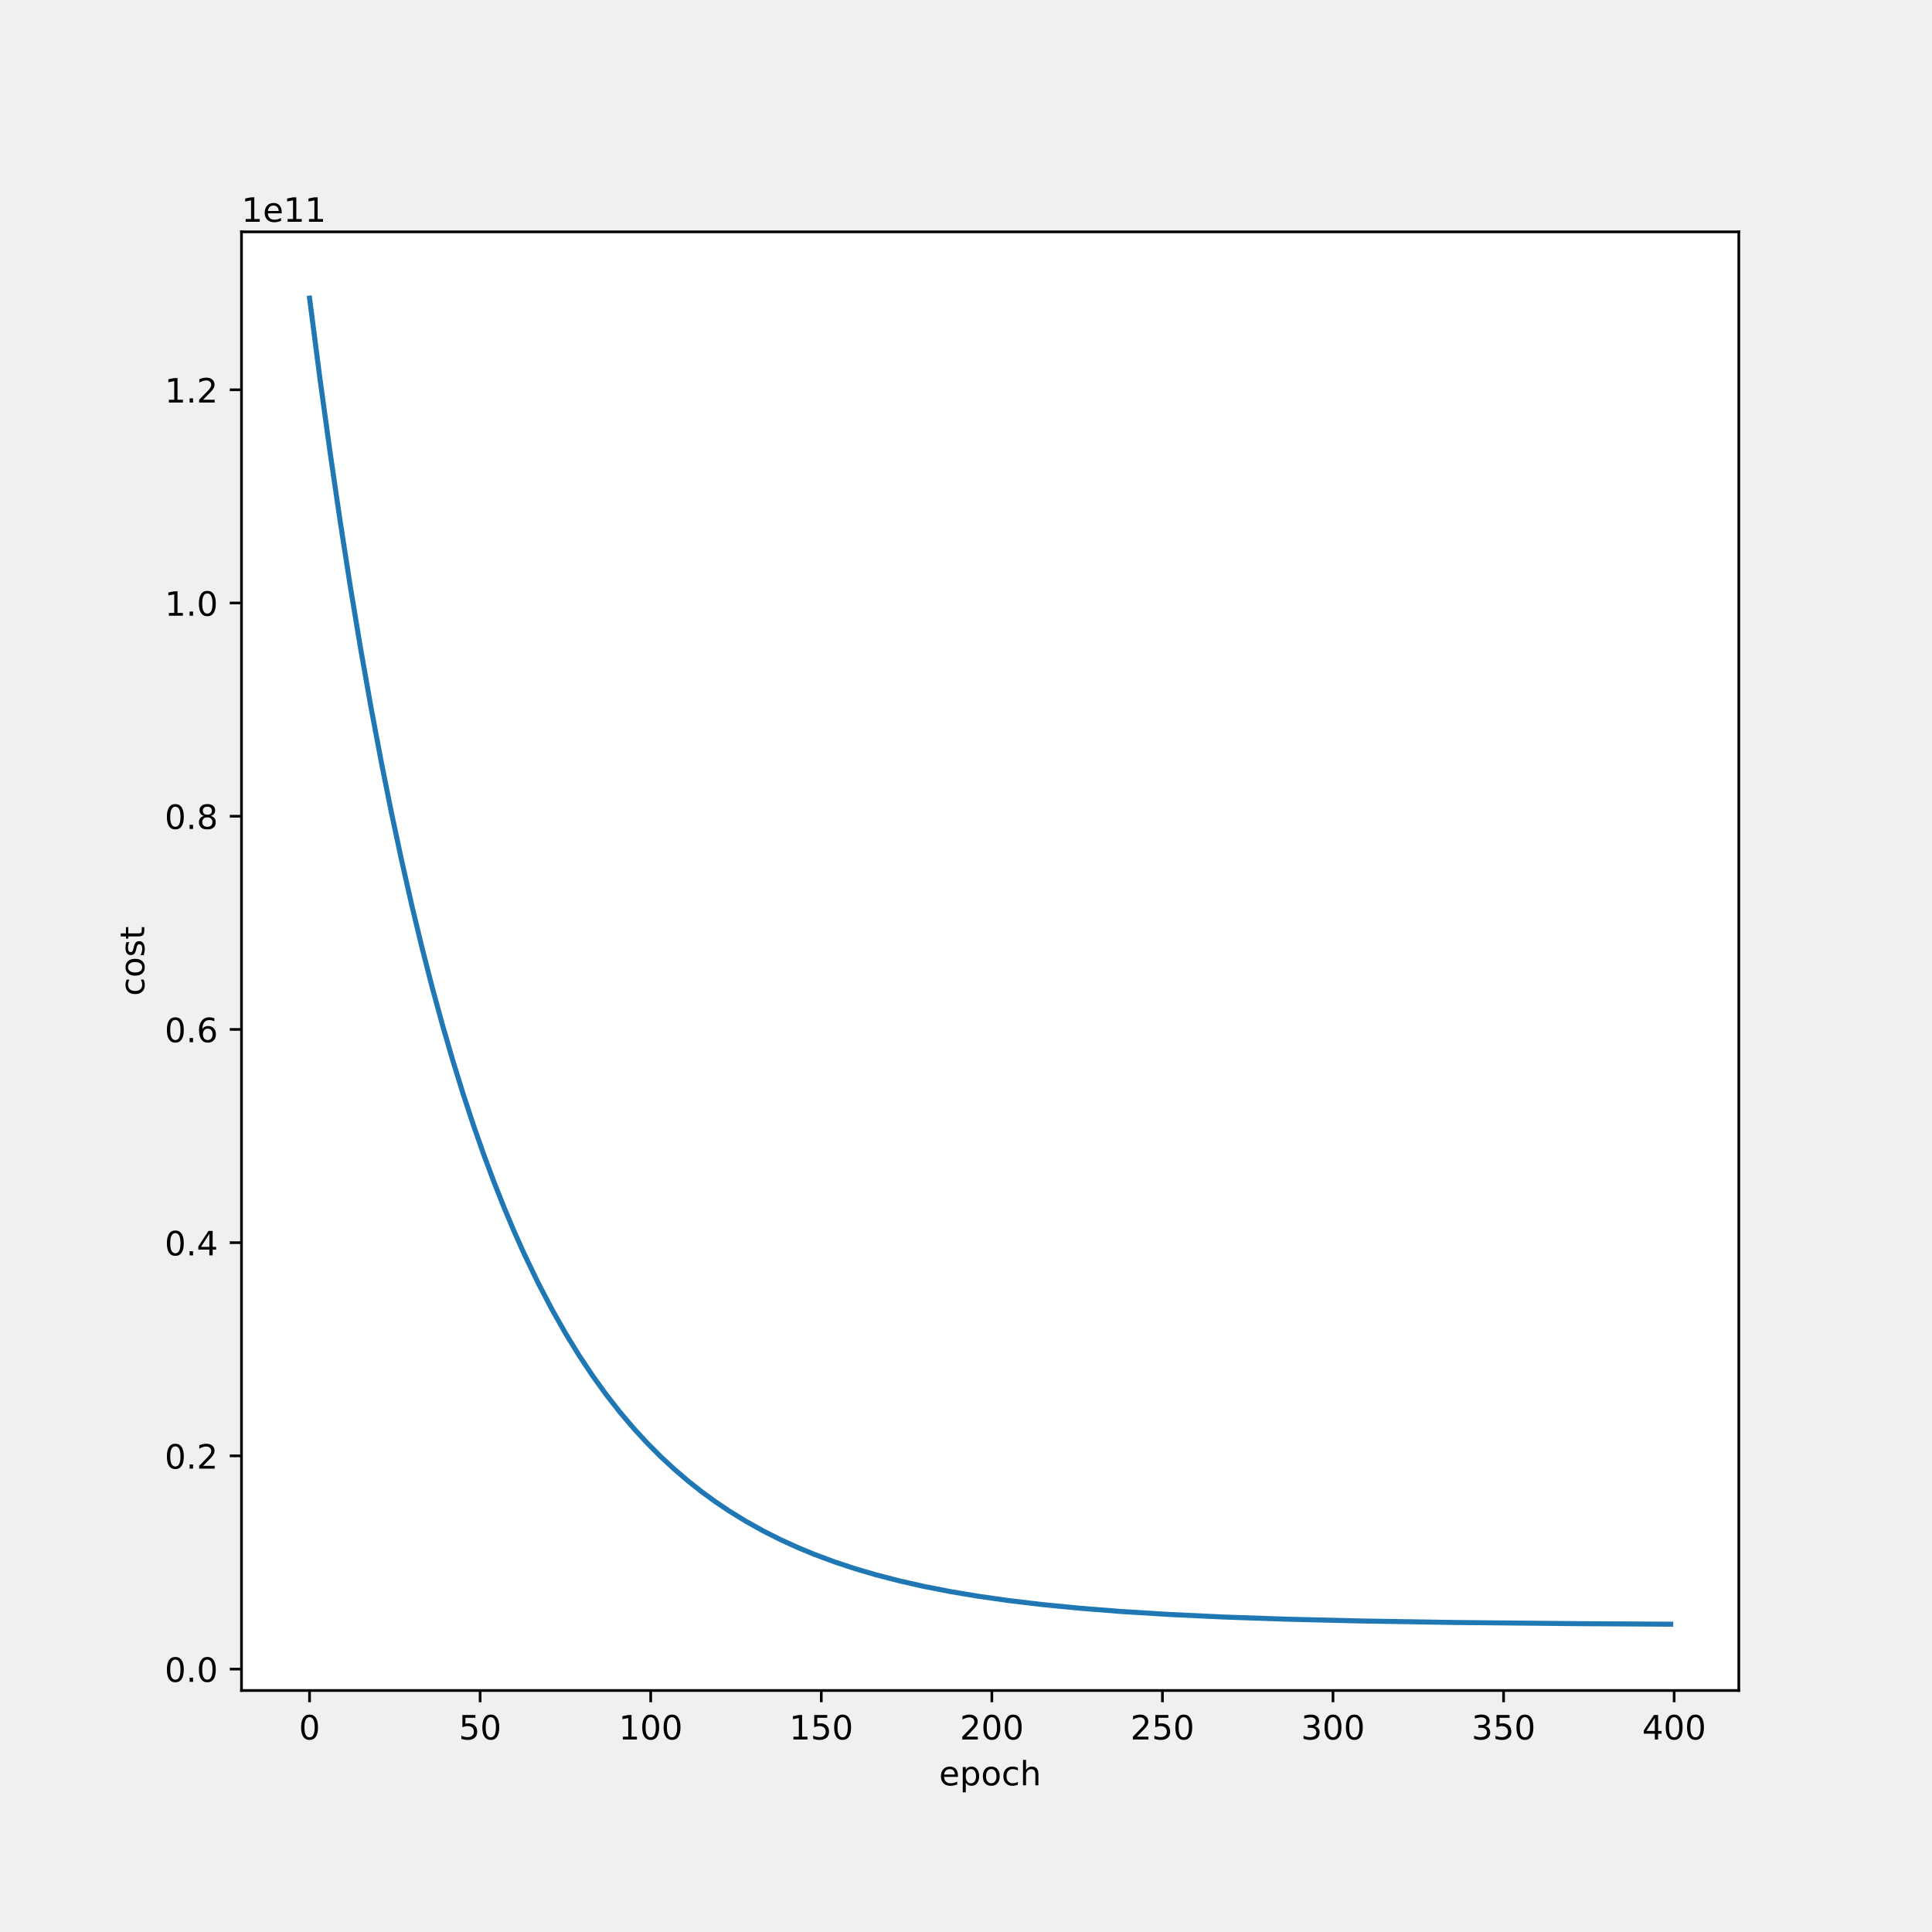
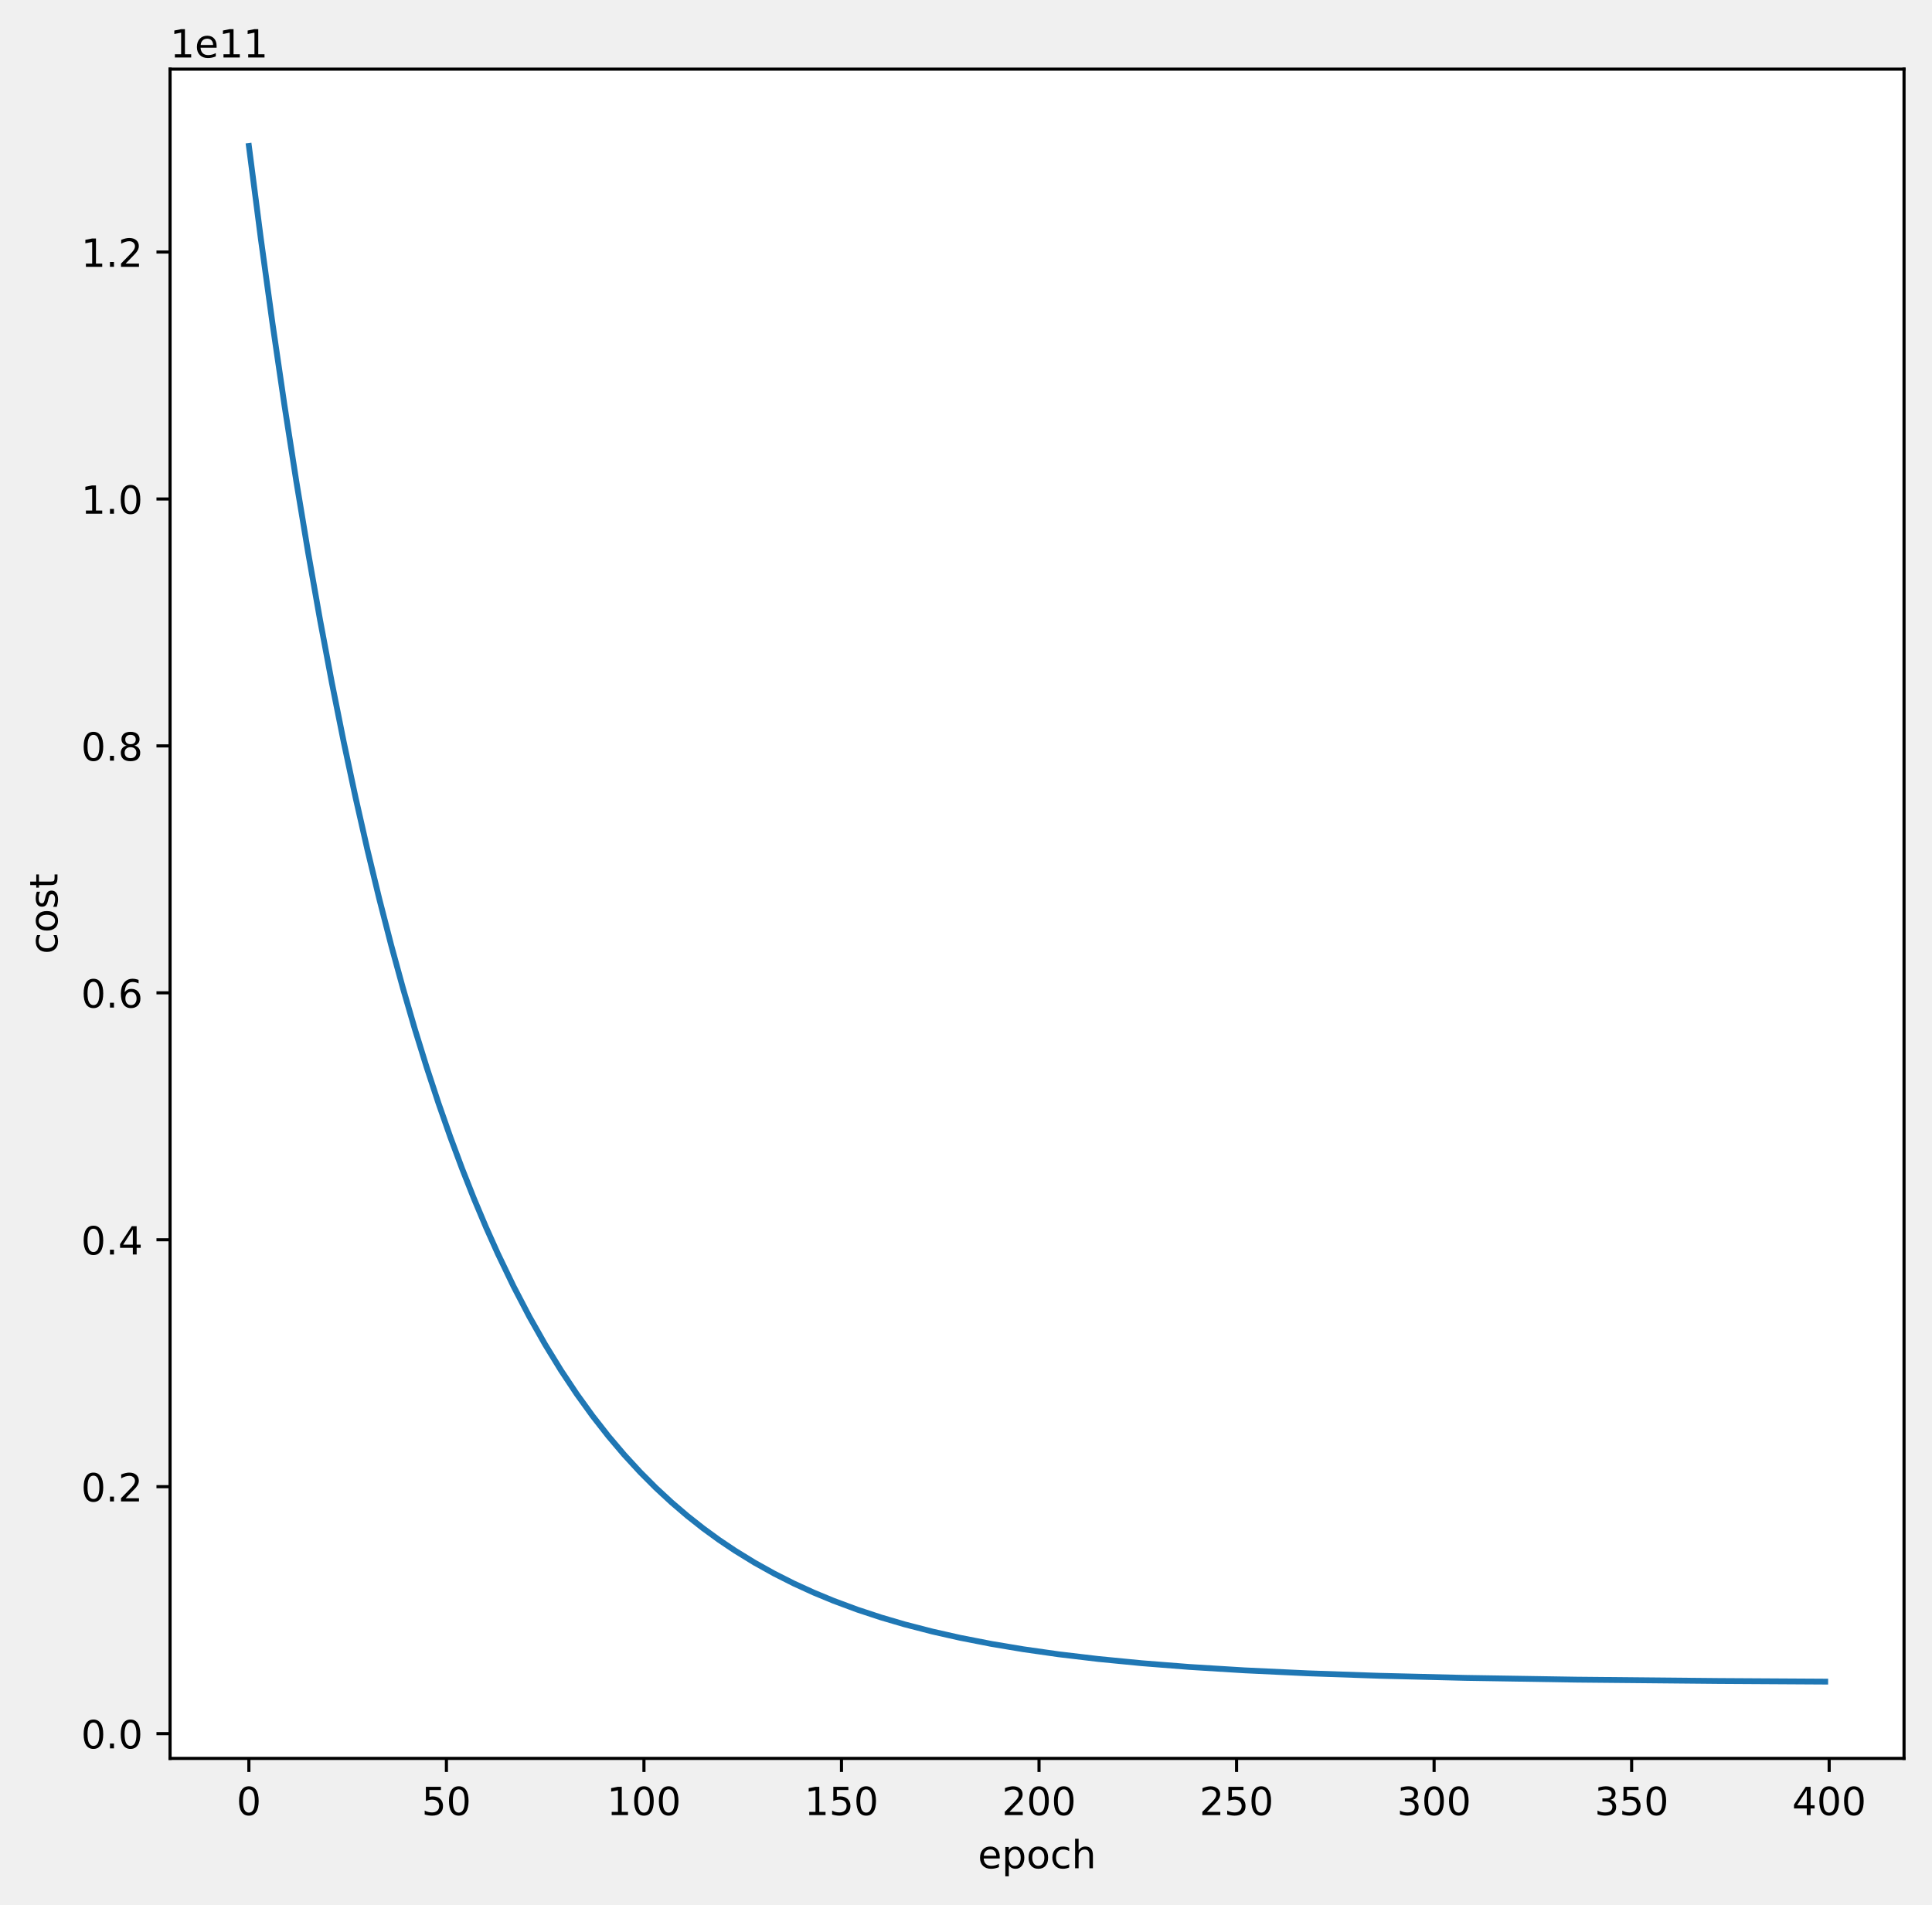
- <svg xmlns="http://www.w3.org/2000/svg" xmlns:xlink="http://www.w3.org/1999/xlink" height="576pt" version="1.1" viewBox="0 0 576 576" width="576pt">
+ <svg xmlns="http://www.w3.org/2000/svg" xmlns:xlink="http://www.w3.org/1999/xlink" height="490.235pt" version="1.1" viewBox="0 0 497.381 490.235" width="497.381pt">
  <defs>
    <style type="text/css">*{stroke-linecap:butt;stroke-linejoin:round;}</style>
  </defs>
  <g id="figure_1">
    <g id="patch_1">
-       <path d="M 0 576  L 576 576  L 576 0  L 0 0  z " style="fill:none;" />
+       <path d="M 0 490.235  L 497.381 490.235  L 497.381 0  L 0 0  z " style="fill:none;" />
    </g>
    <g id="axes_1">
      <g id="patch_2">
-         <path d="M 72 504  L 518.4 504  L 518.4 69.12  L 72 69.12  z " style="fill:#ffffff;" />
+         <path d="M 43.781 452.678  L 490.181 452.678  L 490.181 17.798  L 43.781 17.798  z " style="fill:#ffffff;" />
      </g>
      <g id="matplotlib.axis_1">
        <g id="xtick_1">
          <g id="line2d_1">
            <defs>
-               <path d="M 0 0  L 0 3.5  " id="md3f984f193" style="stroke:#000000;stroke-width:0.8;" />
+               <path d="M 0 0  L 0 3.5  " id="md3afca16aa" style="stroke:#000000;stroke-width:0.8;" />
            </defs>
            <g>
-               <use style="stroke:#000000;stroke-width:0.8;" x="92.291" xlink:href="#md3f984f193" y="504" />
+               <use style="stroke:#000000;stroke-width:0.8;" x="64.072" xlink:href="#md3afca16aa" y="452.678" />
            </g>
          </g>
          <g id="text_1">
-             <g transform="translate(89.10966 518.5984)scale(0.1 -0.1)">
+             <g transform="translate(60.89091 467.2769)scale(0.1 -0.1)">
              <defs>
                <path d="M 31.781 66.406  Q 24.172 66.406 20.328 58.906  Q 16.5 51.422 16.5 36.375  Q 16.5 21.391 20.328 13.891  Q 24.172 6.391 31.781 6.391  Q 39.453 6.391 43.281 13.891  Q 47.125 21.391 47.125 36.375  Q 47.125 51.422 43.281 58.906  Q 39.453 66.406 31.781 66.406  z M 31.781 74.219  Q 44.047 74.219 50.516 64.516  Q 56.984 54.828 56.984 36.375  Q 56.984 17.969 50.516 8.266  Q 44.047 -1.422 31.781 -1.422  Q 19.531 -1.422 13.062 8.266  Q 6.594 17.969 6.594 36.375  Q 6.594 54.828 13.062 64.516  Q 19.531 74.219 31.781 74.219  z " id="DejaVuSans-48" />
              </defs>
              <use xlink:href="#DejaVuSans-48" />
            </g>
          </g>
        </g>
        <g id="xtick_2">
          <g id="line2d_2">
            <g>
-               <use style="stroke:#000000;stroke-width:0.8;" x="143.145" xlink:href="#md3f984f193" y="504" />
+               <use style="stroke:#000000;stroke-width:0.8;" x="114.927" xlink:href="#md3afca16aa" y="452.678" />
            </g>
          </g>
          <g id="text_2">
-             <g transform="translate(136.7828 518.5984)scale(0.1 -0.1)">
+             <g transform="translate(108.5641 467.2769)scale(0.1 -0.1)">
              <defs>
                <path d="M 10.797 72.906  L 49.516 72.906  L 49.516 64.594  L 19.828 64.594  L 19.828 46.734  Q 21.969 47.469 24.109 47.828  Q 26.266 48.188 28.422 48.188  Q 40.625 48.188 47.75 41.5  Q 54.891 34.812 54.891 23.391  Q 54.891 11.625 47.562 5.094  Q 40.234 -1.422 26.906 -1.422  Q 22.312 -1.422 17.547 -0.641  Q 12.797 0.141 7.719 1.703  L 7.719 11.625  Q 12.109 9.234 16.797 8.062  Q 21.484 6.891 26.703 6.891  Q 35.156 6.891 40.078 11.328  Q 45.016 15.766 45.016 23.391  Q 45.016 31 40.078 35.438  Q 35.156 39.891 26.703 39.891  Q 22.75 39.891 18.812 39.016  Q 14.891 38.141 10.797 36.281  z " id="DejaVuSans-53" />
              </defs>
              <use xlink:href="#DejaVuSans-53" />
              <use x="63.623" xlink:href="#DejaVuSans-48" />
            </g>
          </g>
        </g>
        <g id="xtick_3">
          <g id="line2d_3">
            <g>
-               <use style="stroke:#000000;stroke-width:0.8;" x="194" xlink:href="#md3f984f193" y="504" />
+               <use style="stroke:#000000;stroke-width:0.8;" x="165.781" xlink:href="#md3afca16aa" y="452.678" />
            </g>
          </g>
          <g id="text_3">
-             <g transform="translate(184.456 518.5984)scale(0.1 -0.1)">
+             <g transform="translate(156.2372 467.2769)scale(0.1 -0.1)">
              <defs>
                <path d="M 12.406 8.297  L 28.516 8.297  L 28.516 63.922  L 10.984 60.406  L 10.984 69.391  L 28.422 72.906  L 38.281 72.906  L 38.281 8.297  L 54.391 8.297  L 54.391 0  L 12.406 0  z " id="DejaVuSans-49" />
              </defs>
              <use xlink:href="#DejaVuSans-49" />
              <use x="63.623" xlink:href="#DejaVuSans-48" />
              <use x="127.246" xlink:href="#DejaVuSans-48" />
            </g>
          </g>
        </g>
        <g id="xtick_4">
          <g id="line2d_4">
            <g>
-               <use style="stroke:#000000;stroke-width:0.8;" x="244.854" xlink:href="#md3f984f193" y="504" />
+               <use style="stroke:#000000;stroke-width:0.8;" x="216.635" xlink:href="#md3afca16aa" y="452.678" />
            </g>
          </g>
          <g id="text_4">
-             <g transform="translate(235.3104 518.5984)scale(0.1 -0.1)">
+             <g transform="translate(207.0916 467.2769)scale(0.1 -0.1)">
              <use xlink:href="#DejaVuSans-49" />
              <use x="63.623" xlink:href="#DejaVuSans-53" />
              <use x="127.246" xlink:href="#DejaVuSans-48" />
            </g>
          </g>
        </g>
        <g id="xtick_5">
          <g id="line2d_5">
            <g>
-               <use style="stroke:#000000;stroke-width:0.8;" x="295.709" xlink:href="#md3f984f193" y="504" />
+               <use style="stroke:#000000;stroke-width:0.8;" x="267.49" xlink:href="#md3afca16aa" y="452.678" />
            </g>
          </g>
          <g id="text_5">
-             <g transform="translate(286.1648 518.5984)scale(0.1 -0.1)">
+             <g transform="translate(257.946 467.2769)scale(0.1 -0.1)">
              <defs>
                <path d="M 19.188 8.297  L 53.609 8.297  L 53.609 0  L 7.328 0  L 7.328 8.297  Q 12.938 14.109 22.625 23.891  Q 32.328 33.688 34.812 36.531  Q 39.547 41.844 41.422 45.531  Q 43.312 49.219 43.312 52.781  Q 43.312 58.594 39.234 62.25  Q 35.156 65.922 28.609 65.922  Q 23.969 65.922 18.812 64.312  Q 13.672 62.703 7.812 59.422  L 7.812 69.391  Q 13.766 71.781 18.938 73  Q 24.125 74.219 28.422 74.219  Q 39.75 74.219 46.484 68.547  Q 53.219 62.891 53.219 53.422  Q 53.219 48.922 51.531 44.891  Q 49.859 40.875 45.406 35.406  Q 44.188 33.984 37.641 27.219  Q 31.109 20.453 19.188 8.297  z " id="DejaVuSans-50" />
              </defs>
              <use xlink:href="#DejaVuSans-50" />
              <use x="63.623" xlink:href="#DejaVuSans-48" />
              <use x="127.246" xlink:href="#DejaVuSans-48" />
            </g>
          </g>
        </g>
        <g id="xtick_6">
          <g id="line2d_6">
            <g>
-               <use style="stroke:#000000;stroke-width:0.8;" x="346.563" xlink:href="#md3f984f193" y="504" />
+               <use style="stroke:#000000;stroke-width:0.8;" x="318.344" xlink:href="#md3afca16aa" y="452.678" />
            </g>
          </g>
          <g id="text_6">
-             <g transform="translate(337.0192 518.5984)scale(0.1 -0.1)">
+             <g transform="translate(308.8005 467.2769)scale(0.1 -0.1)">
              <use xlink:href="#DejaVuSans-50" />
              <use x="63.623" xlink:href="#DejaVuSans-53" />
              <use x="127.246" xlink:href="#DejaVuSans-48" />
            </g>
          </g>
        </g>
        <g id="xtick_7">
          <g id="line2d_7">
            <g>
-               <use style="stroke:#000000;stroke-width:0.8;" x="397.417" xlink:href="#md3f984f193" y="504" />
+               <use style="stroke:#000000;stroke-width:0.8;" x="369.199" xlink:href="#md3afca16aa" y="452.678" />
            </g>
          </g>
          <g id="text_7">
-             <g transform="translate(387.8736 518.5984)scale(0.1 -0.1)">
+             <g transform="translate(359.6549 467.2769)scale(0.1 -0.1)">
              <defs>
                <path d="M 40.578 39.312  Q 47.656 37.797 51.625 33  Q 55.609 28.219 55.609 21.188  Q 55.609 10.406 48.188 4.484  Q 40.766 -1.422 27.094 -1.422  Q 22.516 -1.422 17.656 -0.516  Q 12.797 0.391 7.625 2.203  L 7.625 11.719  Q 11.719 9.328 16.594 8.109  Q 21.484 6.891 26.812 6.891  Q 36.078 6.891 40.938 10.547  Q 45.797 14.203 45.797 21.188  Q 45.797 27.641 41.281 31.266  Q 36.766 34.906 28.719 34.906  L 20.219 34.906  L 20.219 43.016  L 29.109 43.016  Q 36.375 43.016 40.234 45.922  Q 44.094 48.828 44.094 54.297  Q 44.094 59.906 40.109 62.906  Q 36.141 65.922 28.719 65.922  Q 24.656 65.922 20.016 65.031  Q 15.375 64.156 9.812 62.312  L 9.812 71.094  Q 15.438 72.656 20.344 73.438  Q 25.25 74.219 29.594 74.219  Q 40.828 74.219 47.359 69.109  Q 53.906 64.016 53.906 55.328  Q 53.906 49.266 50.438 45.094  Q 46.969 40.922 40.578 39.312  z " id="DejaVuSans-51" />
              </defs>
              <use xlink:href="#DejaVuSans-51" />
              <use x="63.623" xlink:href="#DejaVuSans-48" />
              <use x="127.246" xlink:href="#DejaVuSans-48" />
            </g>
          </g>
        </g>
        <g id="xtick_8">
          <g id="line2d_8">
            <g>
-               <use style="stroke:#000000;stroke-width:0.8;" x="448.272" xlink:href="#md3f984f193" y="504" />
+               <use style="stroke:#000000;stroke-width:0.8;" x="420.053" xlink:href="#md3afca16aa" y="452.678" />
            </g>
          </g>
          <g id="text_8">
-             <g transform="translate(438.728 518.5984)scale(0.1 -0.1)">
+             <g transform="translate(410.5093 467.2769)scale(0.1 -0.1)">
              <use xlink:href="#DejaVuSans-51" />
              <use x="63.623" xlink:href="#DejaVuSans-53" />
              <use x="127.246" xlink:href="#DejaVuSans-48" />
            </g>
          </g>
        </g>
        <g id="xtick_9">
          <g id="line2d_9">
            <g>
-               <use style="stroke:#000000;stroke-width:0.8;" x="499.126" xlink:href="#md3f984f193" y="504" />
+               <use style="stroke:#000000;stroke-width:0.8;" x="470.907" xlink:href="#md3afca16aa" y="452.678" />
            </g>
          </g>
          <g id="text_9">
-             <g transform="translate(489.5824 518.5984)scale(0.1 -0.1)">
+             <g transform="translate(461.3637 467.2769)scale(0.1 -0.1)">
              <defs>
                <path d="M 37.797 64.312  L 12.891 25.391  L 37.797 25.391  z M 35.203 72.906  L 47.609 72.906  L 47.609 25.391  L 58.016 25.391  L 58.016 17.188  L 47.609 17.188  L 47.609 0  L 37.797 0  L 37.797 17.188  L 4.891 17.188  L 4.891 26.703  z " id="DejaVuSans-52" />
              </defs>
              <use xlink:href="#DejaVuSans-52" />
              <use x="63.623" xlink:href="#DejaVuSans-48" />
              <use x="127.246" xlink:href="#DejaVuSans-48" />
            </g>
          </g>
        </g>
        <g id="text_10">
-           <g transform="translate(279.9719 532.2766)scale(0.1 -0.1)">
+           <g transform="translate(251.7531 480.955)scale(0.1 -0.1)">
            <defs>
              <path d="M 56.203 29.594  L 56.203 25.203  L 14.891 25.203  Q 15.484 15.922 20.484 11.062  Q 25.484 6.203 34.422 6.203  Q 39.594 6.203 44.453 7.469  Q 49.312 8.734 54.109 11.281  L 54.109 2.781  Q 49.266 0.734 44.188 -0.344  Q 39.109 -1.422 33.891 -1.422  Q 20.797 -1.422 13.156 6.188  Q 5.516 13.812 5.516 26.812  Q 5.516 40.234 12.766 48.109  Q 20.016 56 32.328 56  Q 43.359 56 49.781 48.891  Q 56.203 41.797 56.203 29.594  z M 47.219 32.234  Q 47.125 39.594 43.094 43.984  Q 39.062 48.391 32.422 48.391  Q 24.906 48.391 20.391 44.141  Q 15.875 39.891 15.188 32.172  z " id="DejaVuSans-101" />
              <path d="M 18.109 8.203  L 18.109 -20.797  L 9.078 -20.797  L 9.078 54.688  L 18.109 54.688  L 18.109 46.391  Q 20.953 51.266 25.266 53.625  Q 29.594 56 35.594 56  Q 45.562 56 51.781 48.094  Q 58.016 40.188 58.016 27.297  Q 58.016 14.406 51.781 6.484  Q 45.562 -1.422 35.594 -1.422  Q 29.594 -1.422 25.266 0.953  Q 20.953 3.328 18.109 8.203  z M 48.688 27.297  Q 48.688 37.203 44.609 42.844  Q 40.531 48.484 33.406 48.484  Q 26.266 48.484 22.188 42.844  Q 18.109 37.203 18.109 27.297  Q 18.109 17.391 22.188 11.75  Q 26.266 6.109 33.406 6.109  Q 40.531 6.109 44.609 11.75  Q 48.688 17.391 48.688 27.297  z " id="DejaVuSans-112" />
              <path d="M 30.609 48.391  Q 23.391 48.391 19.188 42.75  Q 14.984 37.109 14.984 27.297  Q 14.984 17.484 19.156 11.844  Q 23.344 6.203 30.609 6.203  Q 37.797 6.203 41.984 11.859  Q 46.188 17.531 46.188 27.297  Q 46.188 37.016 41.984 42.703  Q 37.797 48.391 30.609 48.391  z M 30.609 56  Q 42.328 56 49.016 48.375  Q 55.719 40.766 55.719 27.297  Q 55.719 13.875 49.016 6.219  Q 42.328 -1.422 30.609 -1.422  Q 18.844 -1.422 12.172 6.219  Q 5.516 13.875 5.516 27.297  Q 5.516 40.766 12.172 48.375  Q 18.844 56 30.609 56  z " id="DejaVuSans-111" />
              <path d="M 48.781 52.594  L 48.781 44.188  Q 44.969 46.297 41.141 47.344  Q 37.312 48.391 33.406 48.391  Q 24.656 48.391 19.812 42.844  Q 14.984 37.312 14.984 27.297  Q 14.984 17.281 19.812 11.734  Q 24.656 6.203 33.406 6.203  Q 37.312 6.203 41.141 7.25  Q 44.969 8.297 48.781 10.406  L 48.781 2.094  Q 45.016 0.344 40.984 -0.531  Q 36.969 -1.422 32.422 -1.422  Q 20.062 -1.422 12.781 6.344  Q 5.516 14.109 5.516 27.297  Q 5.516 40.672 12.859 48.328  Q 20.219 56 33.016 56  Q 37.156 56 41.109 55.141  Q 45.062 54.297 48.781 52.594  z " id="DejaVuSans-99" />
              <path d="M 54.891 33.016  L 54.891 0  L 45.906 0  L 45.906 32.719  Q 45.906 40.484 42.875 44.328  Q 39.844 48.188 33.797 48.188  Q 26.516 48.188 22.312 43.547  Q 18.109 38.922 18.109 30.906  L 18.109 0  L 9.078 0  L 9.078 75.984  L 18.109 75.984  L 18.109 46.188  Q 21.344 51.125 25.703 53.562  Q 30.078 56 35.797 56  Q 45.219 56 50.047 50.172  Q 54.891 44.344 54.891 33.016  z " id="DejaVuSans-104" />
            </defs>
            <use xlink:href="#DejaVuSans-101" />
            <use x="61.523" xlink:href="#DejaVuSans-112" />
            <use x="125" xlink:href="#DejaVuSans-111" />
            <use x="186.182" xlink:href="#DejaVuSans-99" />
            <use x="241.162" xlink:href="#DejaVuSans-104" />
          </g>
        </g>
      </g>
      <g id="matplotlib.axis_2">
        <g id="ytick_1">
          <g id="line2d_10">
            <defs>
-               <path d="M 0 0  L -3.5 0  " id="m8b65524dbe" style="stroke:#000000;stroke-width:0.8;" />
+               <path d="M 0 0  L -3.5 0  " id="m5b1f7f92b1" style="stroke:#000000;stroke-width:0.8;" />
            </defs>
            <g>
-               <use style="stroke:#000000;stroke-width:0.8;" x="72" xlink:href="#m8b65524dbe" y="497.617" />
+               <use style="stroke:#000000;stroke-width:0.8;" x="43.781" xlink:href="#m5b1f7f92b1" y="446.295" />
            </g>
          </g>
          <g id="text_11">
-             <g transform="translate(49.09687 501.4159)scale(0.1 -0.1)">
+             <g transform="translate(20.87813 450.0943)scale(0.1 -0.1)">
              <defs>
                <path d="M 10.688 12.406  L 21 12.406  L 21 0  L 10.688 0  z " id="DejaVuSans-46" />
              </defs>
              <use xlink:href="#DejaVuSans-48" />
              <use x="63.623" xlink:href="#DejaVuSans-46" />
              <use x="95.41" xlink:href="#DejaVuSans-48" />
            </g>
          </g>
        </g>
        <g id="ytick_2">
          <g id="line2d_11">
            <g>
-               <use style="stroke:#000000;stroke-width:0.8;" x="72" xlink:href="#m8b65524dbe" y="434.048" />
+               <use style="stroke:#000000;stroke-width:0.8;" x="43.781" xlink:href="#m5b1f7f92b1" y="382.727" />
            </g>
          </g>
          <g id="text_12">
-             <g transform="translate(49.09687 437.8477)scale(0.1 -0.1)">
+             <g transform="translate(20.87813 386.5261)scale(0.1 -0.1)">
              <use xlink:href="#DejaVuSans-48" />
              <use x="63.623" xlink:href="#DejaVuSans-46" />
              <use x="95.41" xlink:href="#DejaVuSans-50" />
            </g>
          </g>
        </g>
        <g id="ytick_3">
          <g id="line2d_12">
            <g>
-               <use style="stroke:#000000;stroke-width:0.8;" x="72" xlink:href="#m8b65524dbe" y="370.48" />
+               <use style="stroke:#000000;stroke-width:0.8;" x="43.781" xlink:href="#m5b1f7f92b1" y="319.159" />
            </g>
          </g>
          <g id="text_13">
-             <g transform="translate(49.09687 374.2795)scale(0.1 -0.1)">
+             <g transform="translate(20.87813 322.9579)scale(0.1 -0.1)">
              <use xlink:href="#DejaVuSans-48" />
              <use x="63.623" xlink:href="#DejaVuSans-46" />
              <use x="95.41" xlink:href="#DejaVuSans-52" />
            </g>
          </g>
        </g>
        <g id="ytick_4">
          <g id="line2d_13">
            <g>
-               <use style="stroke:#000000;stroke-width:0.8;" x="72" xlink:href="#m8b65524dbe" y="306.912" />
+               <use style="stroke:#000000;stroke-width:0.8;" x="43.781" xlink:href="#m5b1f7f92b1" y="255.591" />
            </g>
          </g>
          <g id="text_14">
-             <g transform="translate(49.09687 310.7113)scale(0.1 -0.1)">
+             <g transform="translate(20.87813 259.3897)scale(0.1 -0.1)">
              <defs>
                <path d="M 33.016 40.375  Q 26.375 40.375 22.484 35.828  Q 18.609 31.297 18.609 23.391  Q 18.609 15.531 22.484 10.953  Q 26.375 6.391 33.016 6.391  Q 39.656 6.391 43.531 10.953  Q 47.406 15.531 47.406 23.391  Q 47.406 31.297 43.531 35.828  Q 39.656 40.375 33.016 40.375  z M 52.594 71.297  L 52.594 62.312  Q 48.875 64.062 45.094 64.984  Q 41.312 65.922 37.594 65.922  Q 27.828 65.922 22.672 59.328  Q 17.531 52.734 16.797 39.406  Q 19.672 43.656 24.016 45.922  Q 28.375 48.188 33.594 48.188  Q 44.578 48.188 50.953 41.516  Q 57.328 34.859 57.328 23.391  Q 57.328 12.156 50.688 5.359  Q 44.047 -1.422 33.016 -1.422  Q 20.359 -1.422 13.672 8.266  Q 6.984 17.969 6.984 36.375  Q 6.984 53.656 15.188 63.938  Q 23.391 74.219 37.203 74.219  Q 40.922 74.219 44.703 73.484  Q 48.484 72.75 52.594 71.297  z " id="DejaVuSans-54" />
              </defs>
              <use xlink:href="#DejaVuSans-48" />
              <use x="63.623" xlink:href="#DejaVuSans-46" />
              <use x="95.41" xlink:href="#DejaVuSans-54" />
            </g>
          </g>
        </g>
        <g id="ytick_5">
          <g id="line2d_14">
            <g>
-               <use style="stroke:#000000;stroke-width:0.8;" x="72" xlink:href="#m8b65524dbe" y="243.344" />
+               <use style="stroke:#000000;stroke-width:0.8;" x="43.781" xlink:href="#m5b1f7f92b1" y="192.022" />
            </g>
          </g>
          <g id="text_15">
-             <g transform="translate(49.09687 247.1431)scale(0.1 -0.1)">
+             <g transform="translate(20.87813 195.8215)scale(0.1 -0.1)">
              <defs>
                <path d="M 31.781 34.625  Q 24.75 34.625 20.719 30.859  Q 16.703 27.094 16.703 20.516  Q 16.703 13.922 20.719 10.156  Q 24.75 6.391 31.781 6.391  Q 38.812 6.391 42.859 10.172  Q 46.922 13.969 46.922 20.516  Q 46.922 27.094 42.891 30.859  Q 38.875 34.625 31.781 34.625  z M 21.922 38.812  Q 15.578 40.375 12.031 44.719  Q 8.5 49.078 8.5 55.328  Q 8.5 64.062 14.719 69.141  Q 20.953 74.219 31.781 74.219  Q 42.672 74.219 48.875 69.141  Q 55.078 64.062 55.078 55.328  Q 55.078 49.078 51.531 44.719  Q 48 40.375 41.703 38.812  Q 48.828 37.156 52.797 32.312  Q 56.781 27.484 56.781 20.516  Q 56.781 9.906 50.312 4.234  Q 43.844 -1.422 31.781 -1.422  Q 19.734 -1.422 13.25 4.234  Q 6.781 9.906 6.781 20.516  Q 6.781 27.484 10.781 32.312  Q 14.797 37.156 21.922 38.812  z M 18.312 54.391  Q 18.312 48.734 21.844 45.562  Q 25.391 42.391 31.781 42.391  Q 38.141 42.391 41.719 45.562  Q 45.312 48.734 45.312 54.391  Q 45.312 60.062 41.719 63.234  Q 38.141 66.406 31.781 66.406  Q 25.391 66.406 21.844 63.234  Q 18.312 60.062 18.312 54.391  z " id="DejaVuSans-56" />
              </defs>
              <use xlink:href="#DejaVuSans-48" />
              <use x="63.623" xlink:href="#DejaVuSans-46" />
              <use x="95.41" xlink:href="#DejaVuSans-56" />
            </g>
          </g>
        </g>
        <g id="ytick_6">
          <g id="line2d_15">
            <g>
-               <use style="stroke:#000000;stroke-width:0.8;" x="72" xlink:href="#m8b65524dbe" y="179.776" />
+               <use style="stroke:#000000;stroke-width:0.8;" x="43.781" xlink:href="#m5b1f7f92b1" y="128.454" />
            </g>
          </g>
          <g id="text_16">
-             <g transform="translate(49.09687 183.5749)scale(0.1 -0.1)">
+             <g transform="translate(20.87813 132.2533)scale(0.1 -0.1)">
              <use xlink:href="#DejaVuSans-49" />
              <use x="63.623" xlink:href="#DejaVuSans-46" />
              <use x="95.41" xlink:href="#DejaVuSans-48" />
            </g>
          </g>
        </g>
        <g id="ytick_7">
          <g id="line2d_16">
            <g>
-               <use style="stroke:#000000;stroke-width:0.8;" x="72" xlink:href="#m8b65524dbe" y="116.207" />
+               <use style="stroke:#000000;stroke-width:0.8;" x="43.781" xlink:href="#m5b1f7f92b1" y="64.886" />
            </g>
          </g>
          <g id="text_17">
-             <g transform="translate(49.09687 120.0067)scale(0.1 -0.1)">
+             <g transform="translate(20.87813 68.68512)scale(0.1 -0.1)">
              <use xlink:href="#DejaVuSans-49" />
              <use x="63.623" xlink:href="#DejaVuSans-46" />
              <use x="95.41" xlink:href="#DejaVuSans-50" />
            </g>
          </g>
        </g>
        <g id="text_18">
-           <g transform="translate(43.01719 296.9334)rotate(-90)scale(0.1 -0.1)">
+           <g transform="translate(14.79844 245.6119)rotate(-90)scale(0.1 -0.1)">
            <defs>
              <path d="M 44.281 53.078  L 44.281 44.578  Q 40.484 46.531 36.375 47.5  Q 32.281 48.484 27.875 48.484  Q 21.188 48.484 17.844 46.438  Q 14.5 44.391 14.5 40.281  Q 14.5 37.156 16.891 35.375  Q 19.281 33.594 26.516 31.984  L 29.594 31.297  Q 39.156 29.25 43.188 25.516  Q 47.219 21.781 47.219 15.094  Q 47.219 7.469 41.188 3.016  Q 35.156 -1.422 24.609 -1.422  Q 20.219 -1.422 15.453 -0.562  Q 10.688 0.297 5.422 2  L 5.422 11.281  Q 10.406 8.688 15.234 7.391  Q 20.062 6.109 24.812 6.109  Q 31.156 6.109 34.562 8.281  Q 37.984 10.453 37.984 14.406  Q 37.984 18.062 35.516 20.016  Q 33.062 21.969 24.703 23.781  L 21.578 24.516  Q 13.234 26.266 9.516 29.906  Q 5.812 33.547 5.812 39.891  Q 5.812 47.609 11.281 51.797  Q 16.75 56 26.812 56  Q 31.781 56 36.172 55.266  Q 40.578 54.547 44.281 53.078  z " id="DejaVuSans-115" />
              <path d="M 18.312 70.219  L 18.312 54.688  L 36.812 54.688  L 36.812 47.703  L 18.312 47.703  L 18.312 18.016  Q 18.312 11.328 20.141 9.422  Q 21.969 7.516 27.594 7.516  L 36.812 7.516  L 36.812 0  L 27.594 0  Q 17.188 0 13.234 3.875  Q 9.281 7.766 9.281 18.016  L 9.281 47.703  L 2.688 47.703  L 2.688 54.688  L 9.281 54.688  L 9.281 70.219  z " id="DejaVuSans-116" />
            </defs>
            <use xlink:href="#DejaVuSans-99" />
            <use x="54.98" xlink:href="#DejaVuSans-111" />
            <use x="116.162" xlink:href="#DejaVuSans-115" />
            <use x="168.262" xlink:href="#DejaVuSans-116" />
          </g>
        </g>
        <g id="text_19">
-           <g transform="translate(72 66.12)scale(0.1 -0.1)">
+           <g transform="translate(43.78125 14.79844)scale(0.1 -0.1)">
            <use xlink:href="#DejaVuSans-49" />
            <use x="63.623" xlink:href="#DejaVuSans-101" />
            <use x="125.146" xlink:href="#DejaVuSans-49" />
            <use x="188.77" xlink:href="#DejaVuSans-49" />
          </g>
        </g>
      </g>
      <g id="line2d_17">
-         <path clip-path="url(#pa6a915fa49)" d="M 92.291 88.887  L 95.342 112.544  L 98.393 134.753  L 101.445 155.604  L 104.496 175.183  L 107.547 193.568  L 110.598 210.836  L 113.65 227.055  L 116.701 242.291  L 119.752 256.604  L 122.804 270.052  L 125.855 282.689  L 128.906 294.564  L 131.957 305.725  L 135.009 316.214  L 138.06 326.075  L 141.111 335.345  L 144.162 344.06  L 147.214 352.254  L 150.265 359.959  L 153.316 367.205  L 156.367 374.02  L 160.436 382.481  L 164.504 390.279  L 168.573 397.467  L 172.641 404.094  L 176.709 410.204  L 180.778 415.839  L 184.846 421.037  L 188.914 425.831  L 192.983 430.254  L 197.051 434.335  L 201.119 438.101  L 205.188 441.576  L 209.256 444.785  L 213.324 447.747  L 217.393 450.482  L 222.478 453.608  L 227.564 456.438  L 232.649 459.001  L 237.735 461.323  L 242.82 463.427  L 248.922 465.693  L 255.025 467.707  L 261.128 469.498  L 268.247 471.339  L 275.367 472.946  L 283.503 474.534  L 291.64 475.896  L 300.794 477.197  L 310.965 478.404  L 322.153 479.493  L 334.358 480.451  L 348.597 481.33  L 364.871 482.093  L 383.178 482.726  L 405.554 483.27  L 434.033 483.724  L 470.648 484.073  L 498.109 484.233  L 498.109 484.233  " style="fill:none;stroke:#1f77b4;stroke-linecap:square;stroke-width:1.5;" />
+         <path clip-path="url(#p49e9b0552b)" d="M 64.072 37.566  L 67.123 61.223  L 70.175 83.431  L 73.226 104.282  L 76.277 123.861  L 79.328 142.247  L 82.38 159.514  L 85.431 175.733  L 88.482 190.969  L 91.534 205.282  L 94.585 218.731  L 97.636 231.367  L 100.687 243.242  L 103.739 254.403  L 106.79 264.893  L 109.841 274.753  L 112.892 284.023  L 115.944 292.738  L 118.995 300.932  L 122.046 308.638  L 125.097 315.884  L 128.149 322.699  L 132.217 331.159  L 136.285 338.957  L 140.354 346.145  L 144.422 352.772  L 148.49 358.883  L 152.559 364.518  L 156.627 369.715  L 160.696 374.509  L 164.764 378.932  L 168.832 383.013  L 172.901 386.779  L 176.969 390.255  L 181.037 393.463  L 185.106 396.425  L 189.174 399.16  L 194.259 402.286  L 199.345 405.116  L 204.43 407.68  L 209.516 410.002  L 214.601 412.105  L 220.704 414.371  L 226.806 416.385  L 232.909 418.176  L 240.028 420.017  L 247.148 421.624  L 255.285 423.212  L 263.421 424.574  L 272.575 425.876  L 282.746 427.083  L 293.934 428.172  L 306.139 429.13  L 320.378 430.008  L 336.652 430.771  L 354.959 431.404  L 377.335 431.949  L 405.814 432.403  L 442.429 432.751  L 469.89 432.911  L 469.89 432.911  " style="fill:none;stroke:#1f77b4;stroke-linecap:square;stroke-width:1.5;" />
      </g>
      <g id="patch_3">
-         <path d="M 72 504  L 72 69.12  " style="fill:none;stroke:#000000;stroke-linecap:square;stroke-linejoin:miter;stroke-width:0.8;" />
+         <path d="M 43.781 452.678  L 43.781 17.798  " style="fill:none;stroke:#000000;stroke-linecap:square;stroke-linejoin:miter;stroke-width:0.8;" />
      </g>
      <g id="patch_4">
-         <path d="M 518.4 504  L 518.4 69.12  " style="fill:none;stroke:#000000;stroke-linecap:square;stroke-linejoin:miter;stroke-width:0.8;" />
+         <path d="M 490.181 452.678  L 490.181 17.798  " style="fill:none;stroke:#000000;stroke-linecap:square;stroke-linejoin:miter;stroke-width:0.8;" />
      </g>
      <g id="patch_5">
-         <path d="M 72 504  L 518.4 504  " style="fill:none;stroke:#000000;stroke-linecap:square;stroke-linejoin:miter;stroke-width:0.8;" />
+         <path d="M 43.781 452.678  L 490.181 452.678  " style="fill:none;stroke:#000000;stroke-linecap:square;stroke-linejoin:miter;stroke-width:0.8;" />
      </g>
      <g id="patch_6">
-         <path d="M 72 69.12  L 518.4 69.12  " style="fill:none;stroke:#000000;stroke-linecap:square;stroke-linejoin:miter;stroke-width:0.8;" />
+         <path d="M 43.781 17.798  L 490.181 17.798  " style="fill:none;stroke:#000000;stroke-linecap:square;stroke-linejoin:miter;stroke-width:0.8;" />
      </g>
    </g>
  </g>
  <defs>
-     <clipPath id="pa6a915fa49">
-       <rect height="434.88" width="446.4" x="72" y="69.12" />
+     <clipPath id="p49e9b0552b">
+       <rect height="434.88" width="446.4" x="43.781" y="17.798" />
    </clipPath>
  </defs>
</svg>
